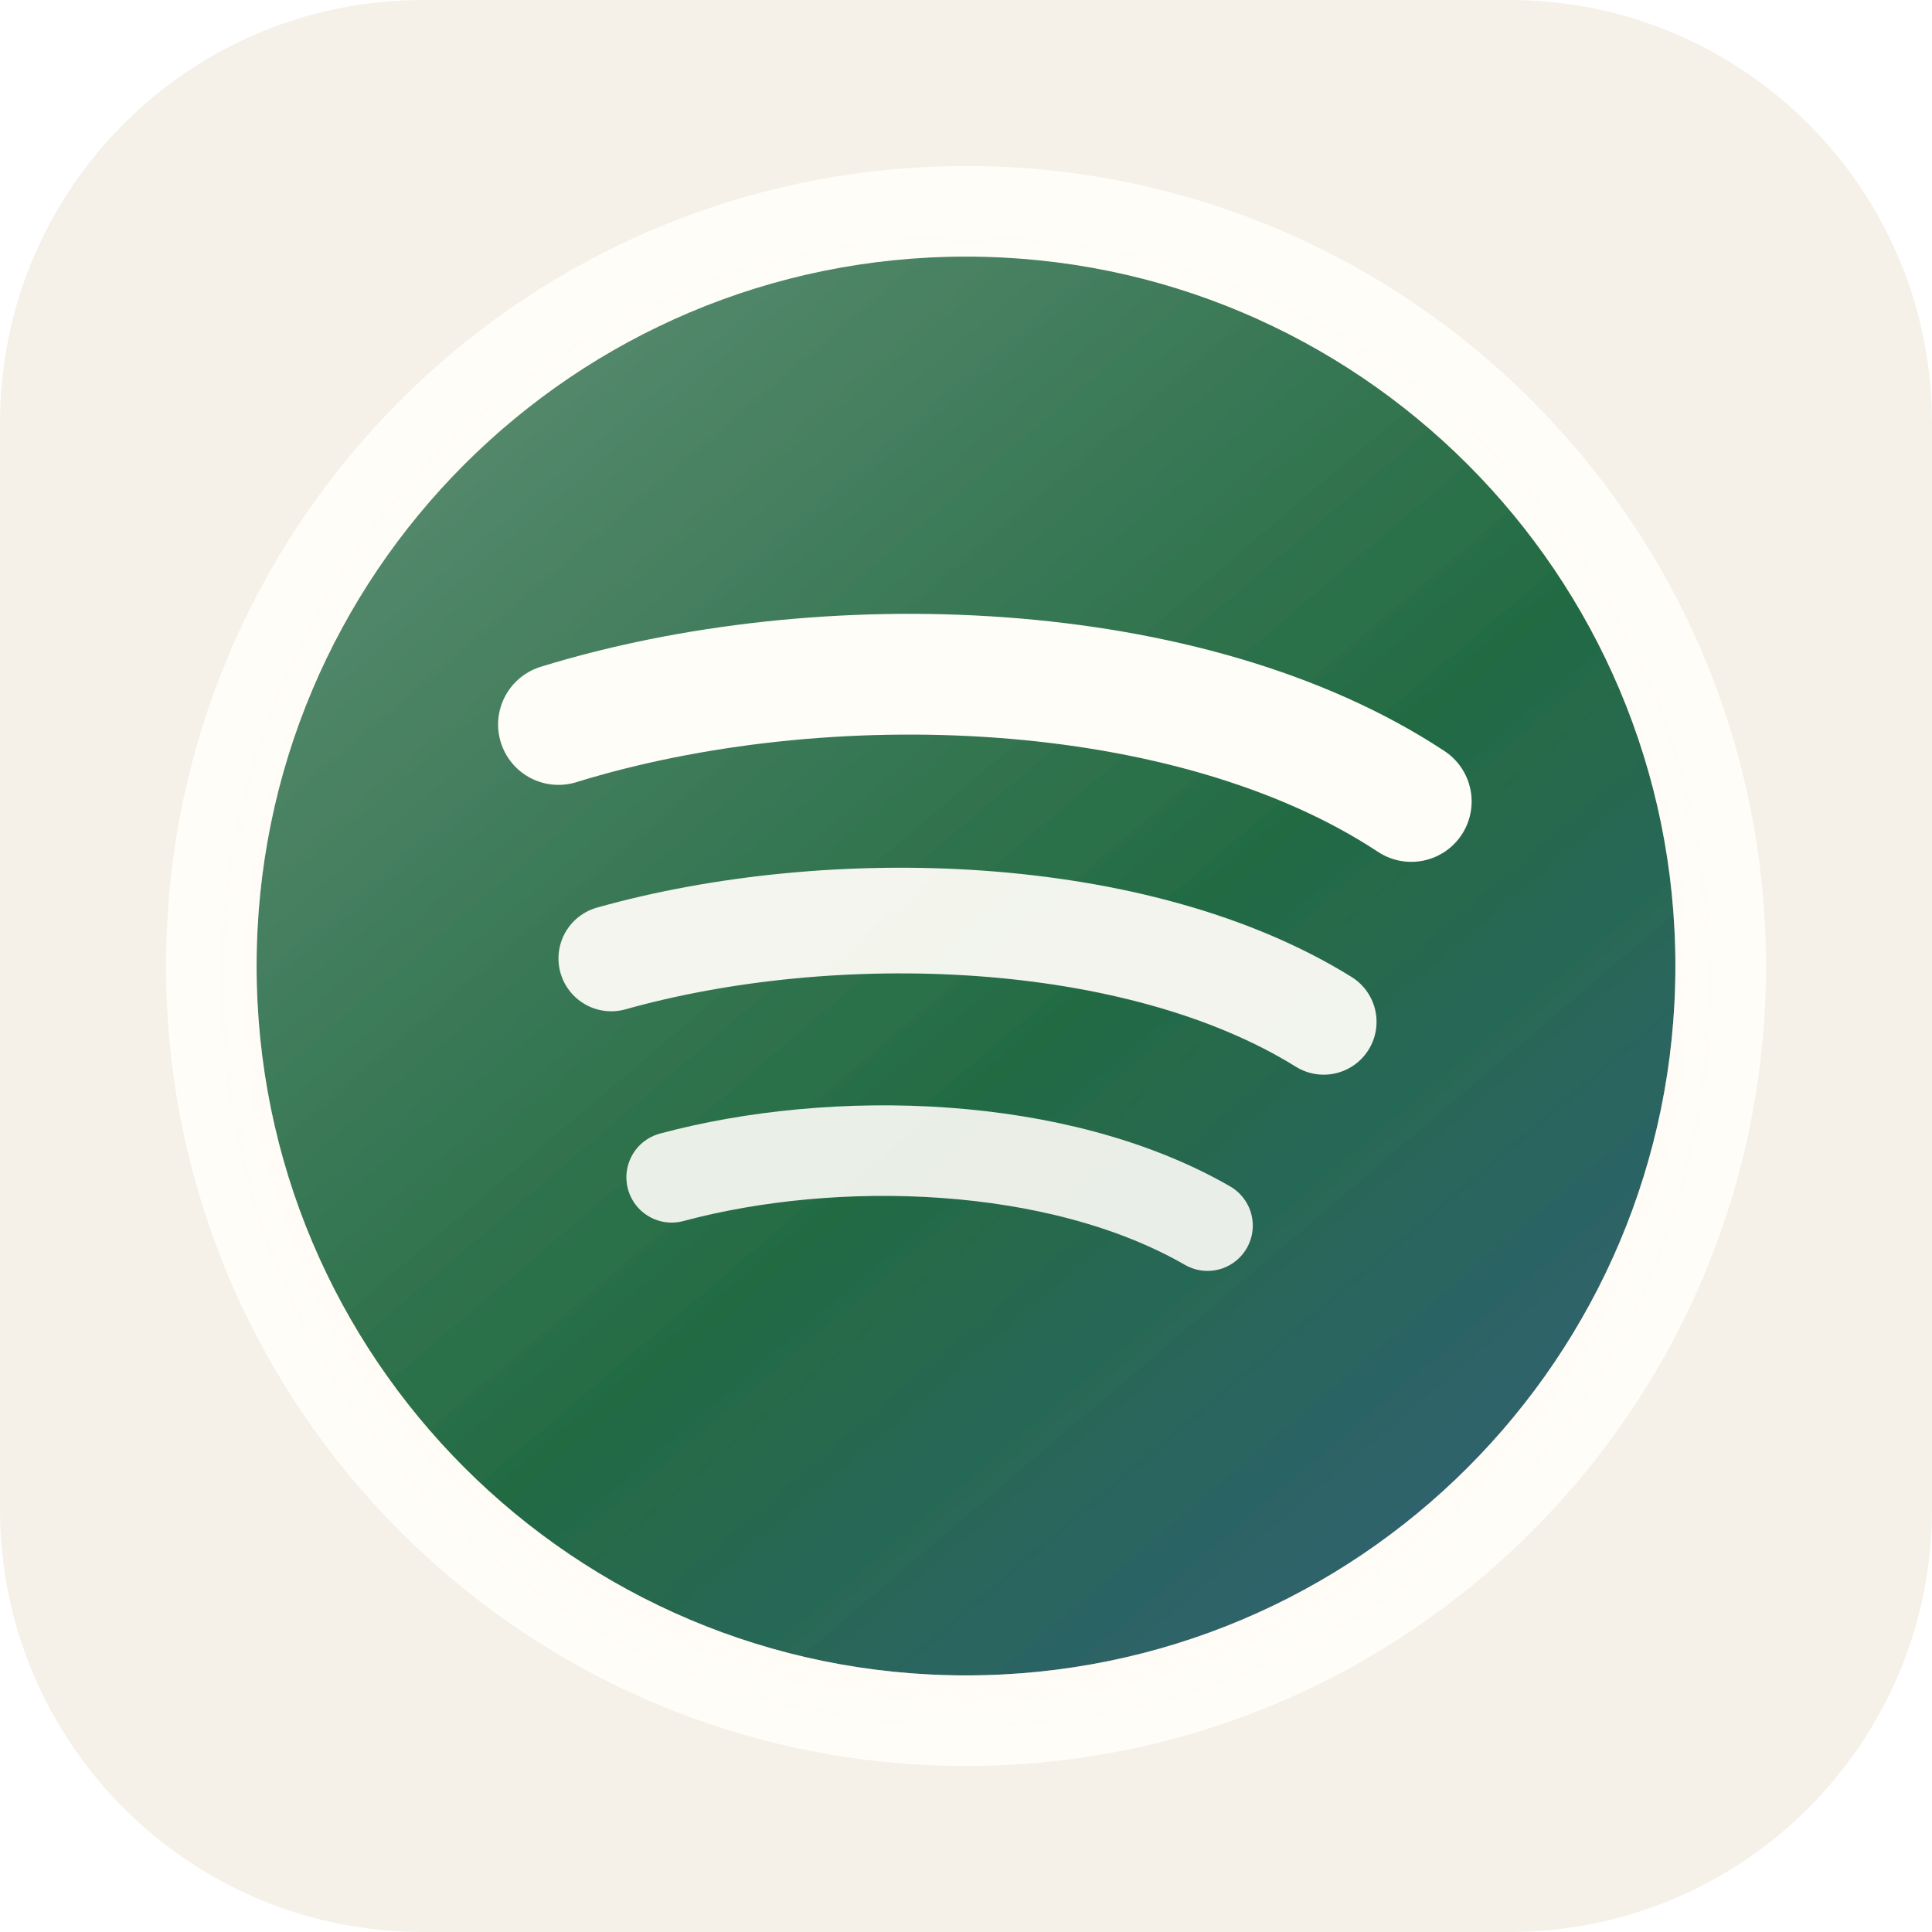
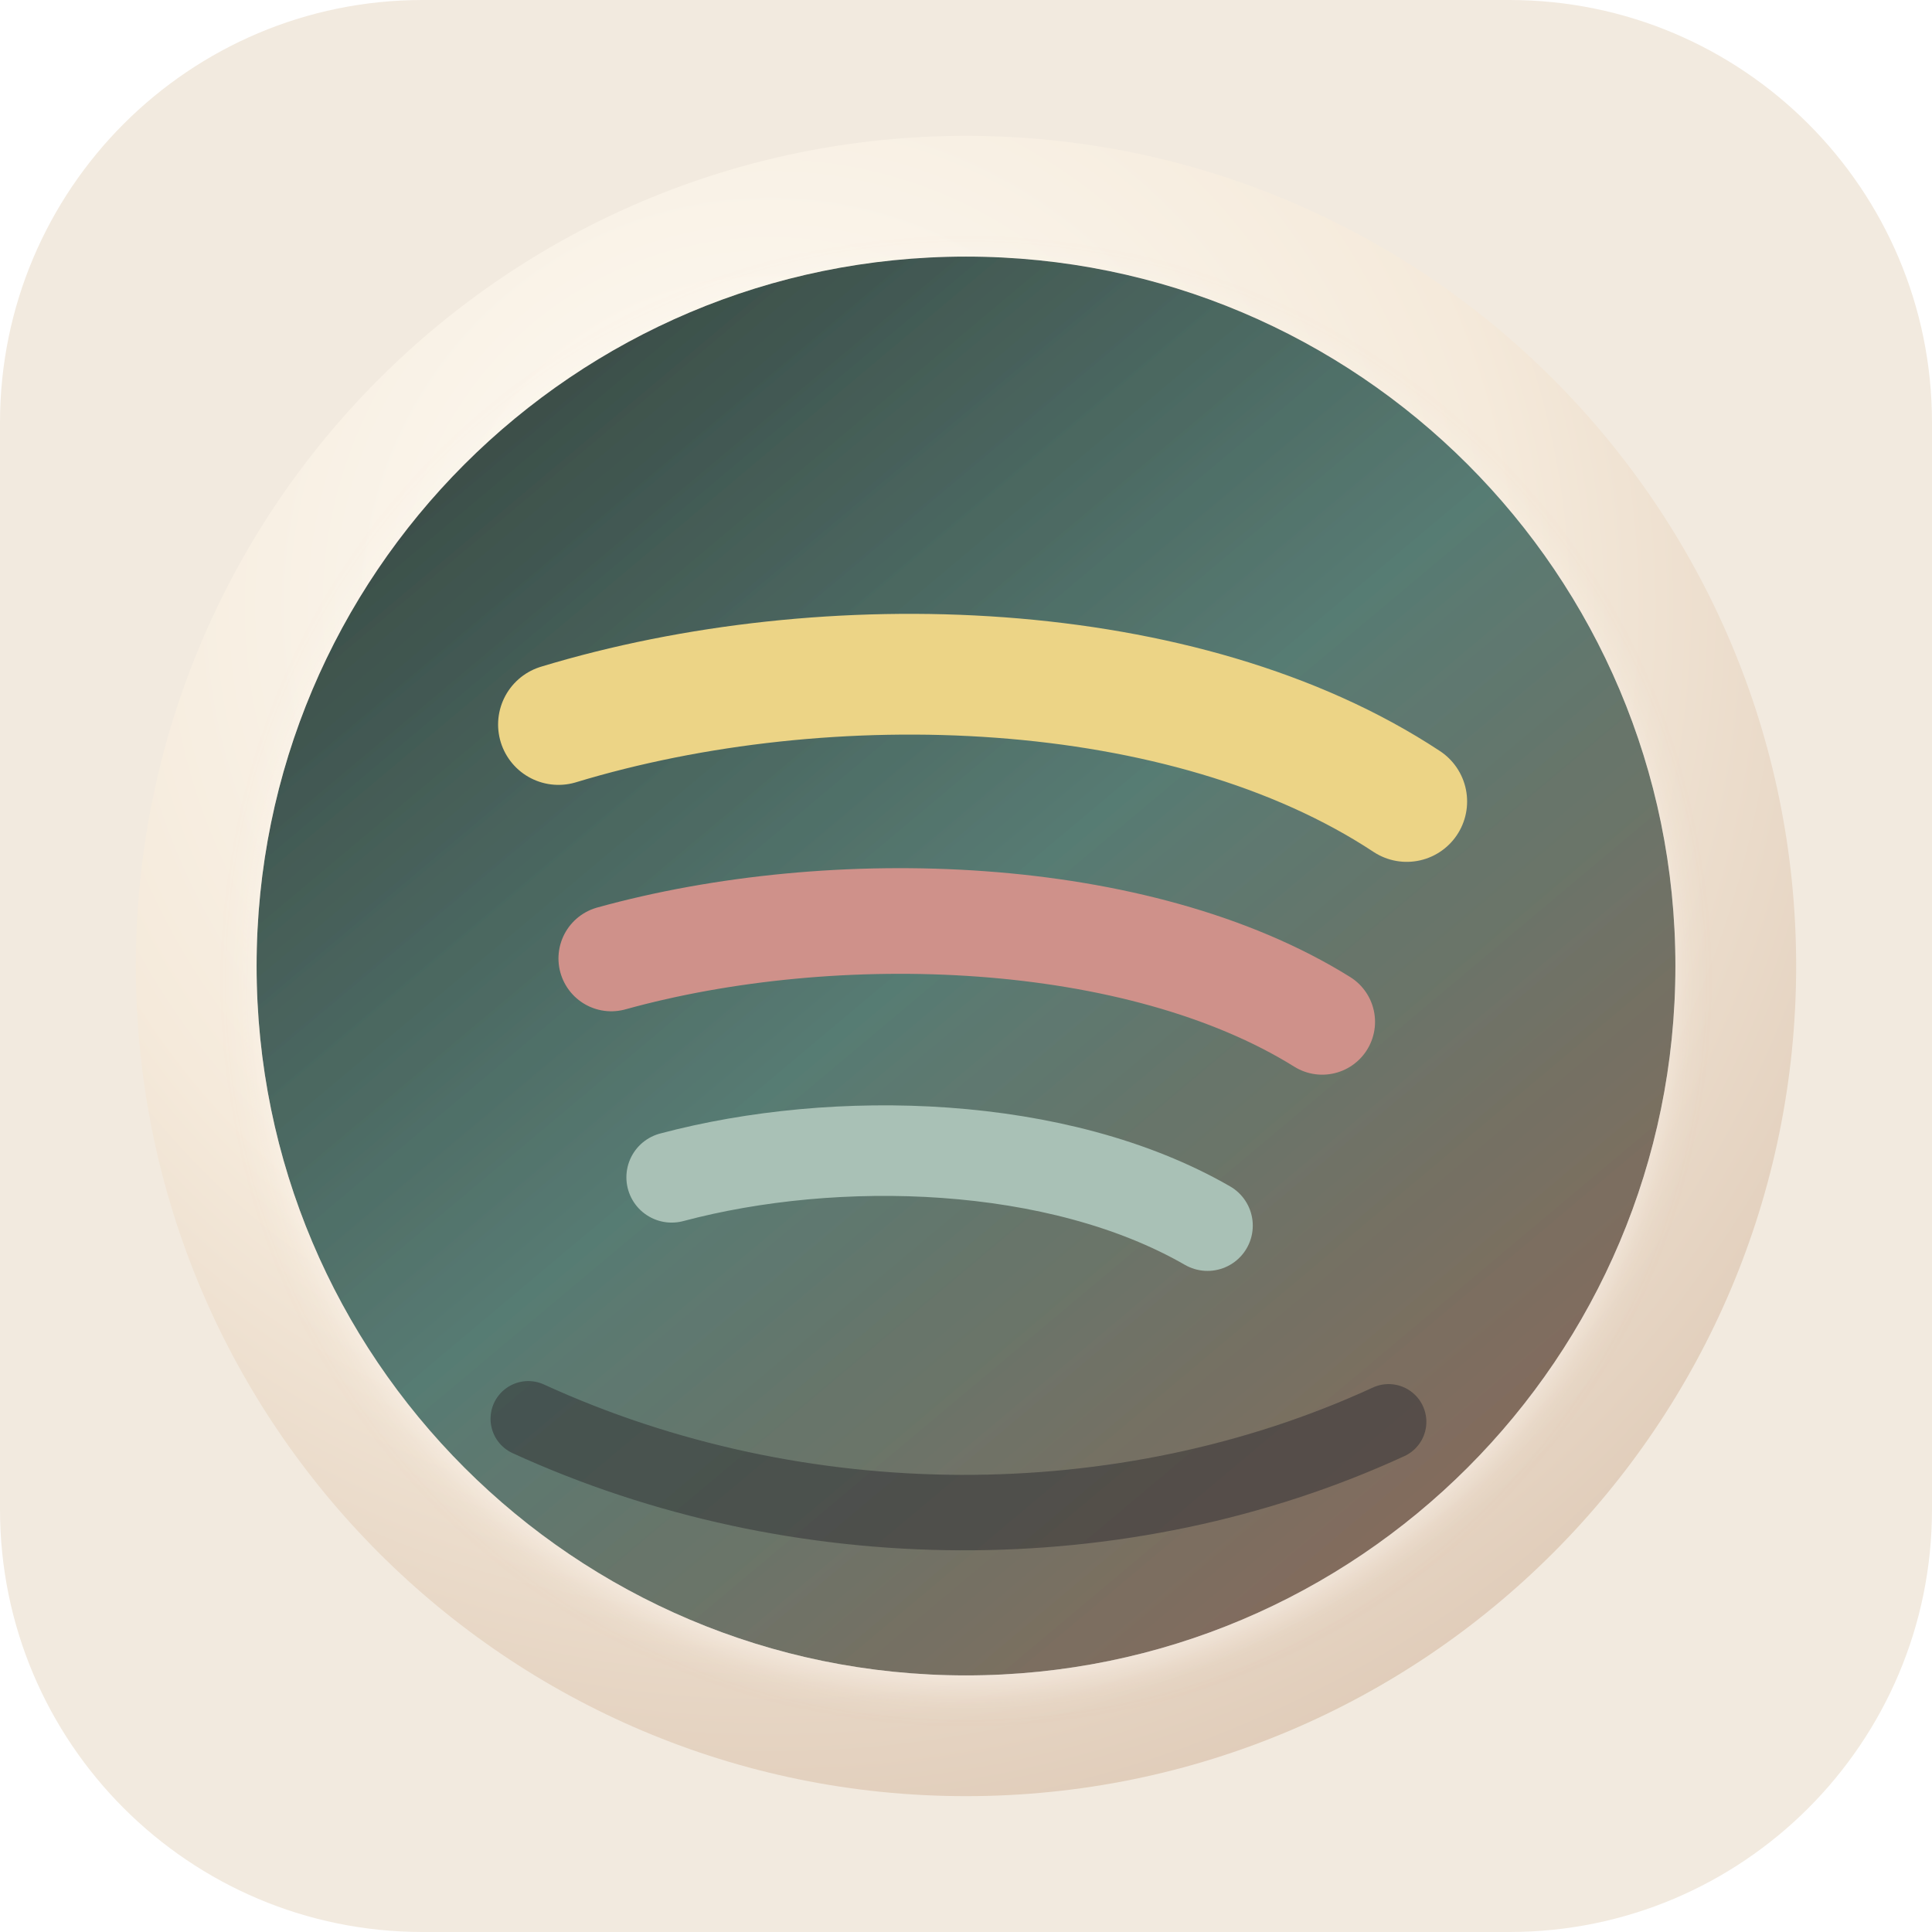
<svg xmlns="http://www.w3.org/2000/svg" width="180" height="180" viewBox="0 0 128 128" role="img" aria-label="spotify">
  <defs>
-     <linearGradient id="disc" x1="24" y1="18" x2="104" y2="112" gradientUnits="userSpaceOnUse">
-       <stop stop-color="#5f8f75" />
-       <stop offset=".55" stop-color="#236b43" />
-       <stop offset="1" stop-color="#335f7c" />
+     <radialGradient id="shell" cx="38%" cy="28%" r="78%">
+       <stop offset="0" stop-color="#fffdf7" />
+       <stop offset=".58" stop-color="#f5eadb" />
+       <stop offset="1" stop-color="#dfcbb8" />
+     </radialGradient>
+     <linearGradient id="disc" x1="25" y1="18" x2="103" y2="111" gradientUnits="userSpaceOnUse">
+       <stop offset="0" stop-color="#34423d" />
+       <stop offset=".48" stop-color="#577b73" />
+       <stop offset="1" stop-color="#8f6756" />
    </linearGradient>
    <filter id="shadow" x="-25%" y="-25%" width="150%" height="150%" color-interpolation-filters="sRGB">
-       <feDropShadow dx="0" dy="8" stdDeviation="7" flood-color="#2b211d" flood-opacity=".16" />
+       <feDropShadow dx="0" dy="9" stdDeviation="7" flood-color="#2b211d" flood-opacity=".18" />
      <feDropShadow dx="0" dy="1" stdDeviation="1" flood-color="#fffaf4" flood-opacity=".5" />
    </filter>
  </defs>
-   <rect width="128" height="128" rx="28" fill="#f5f1e8" />
-   <circle cx="64" cy="64" r="53" fill="#fffdf8" />
+   <rect width="128" height="128" rx="28" fill="#f2eadf" />
+   <circle cx="64" cy="64" r="55" fill="url(#shell)" />
  <g filter="url(#shadow)">
    <circle cx="64" cy="64" r="47" fill="url(#disc)" />
-     <path d="M37 48c17.5-5.4 41.8-4.6 56.5 5.1" fill="none" stroke="#fffdf8" stroke-width="8" stroke-linecap="round" />
-     <path d="M40.5 63.5c14.6-4.1 34.8-3.5 47.2 4.2" fill="none" stroke="#fffdf8" stroke-width="7" stroke-linecap="round" opacity=".94" />
-     <path d="M44.5 78c10.8-2.9 25.6-2.5 35.5 3.2" fill="none" stroke="#fffdf8" stroke-width="6" stroke-linecap="round" opacity=".9" />
+     <path d="M37 48c17.8-5.4 41.5-4.6 56.2 5.1" fill="none" stroke="#ecd486" stroke-width="8" stroke-linecap="round" />
+     <path d="M40.5 63.5c14.8-4.1 34.9-3.4 47.1 4.2" fill="none" stroke="#cf918a" stroke-width="7" stroke-linecap="round" />
+     <path d="M44.5 78c10.9-2.9 25.6-2.5 35.5 3.2" fill="none" stroke="#a9c1b6" stroke-width="6" stroke-linecap="round" />
+     <path d="M35 94c17.9 8.2 39.4 8.3 57 .2" fill="none" stroke="#2d2d31" stroke-width="5" stroke-linecap="round" opacity=".5" />
  </g>
</svg>
